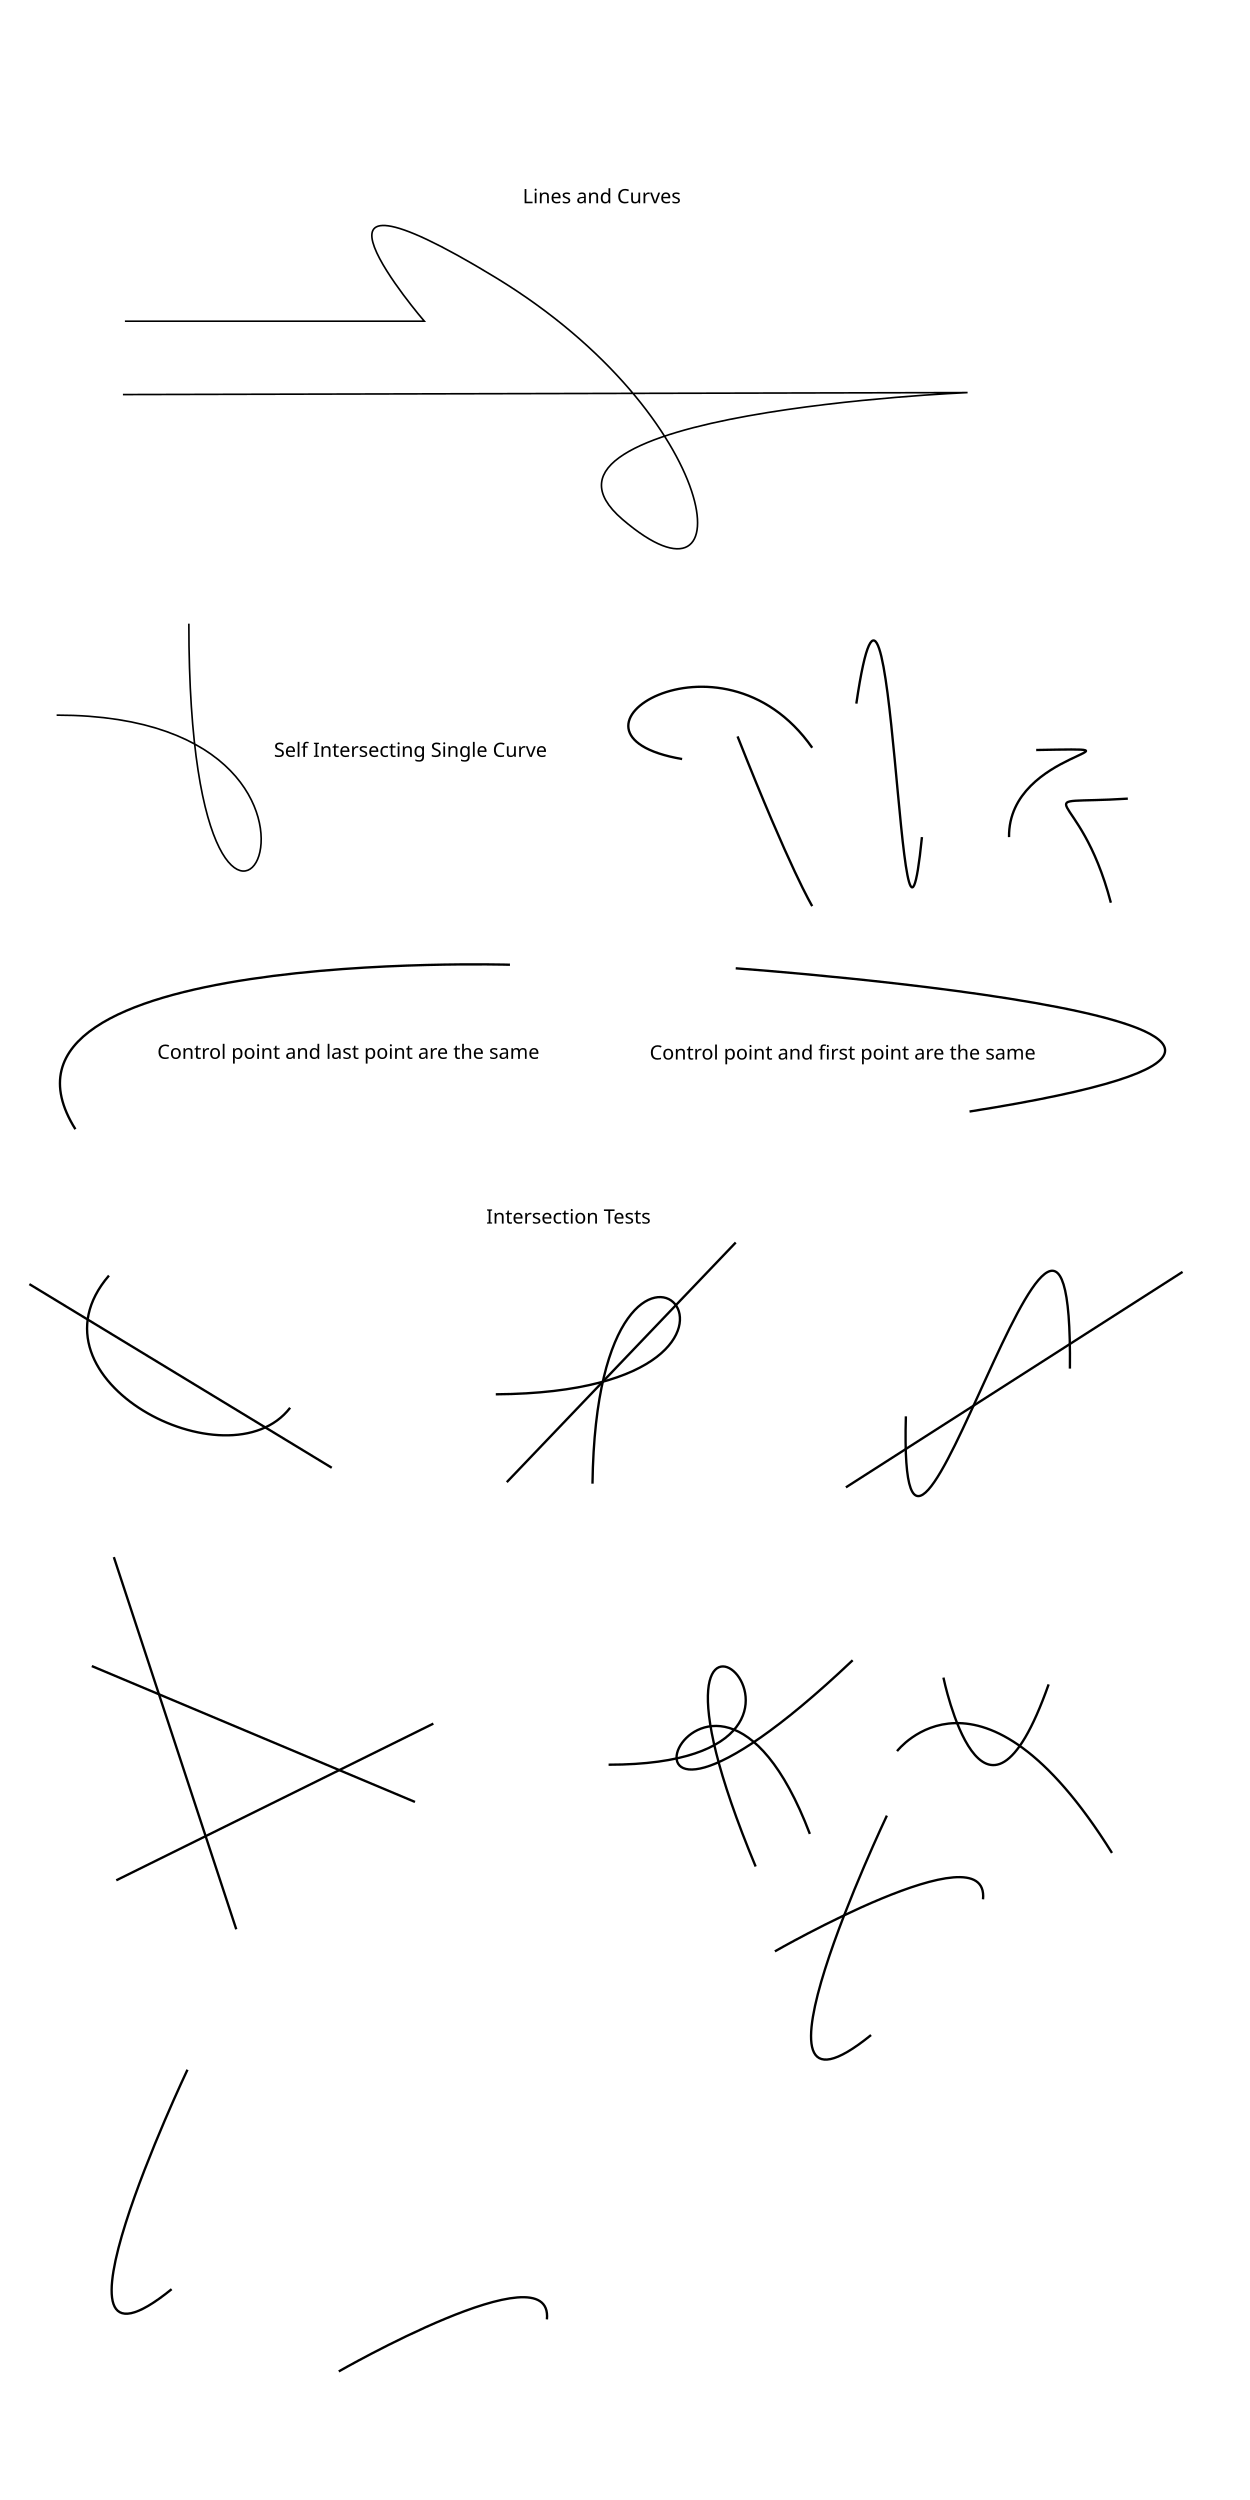
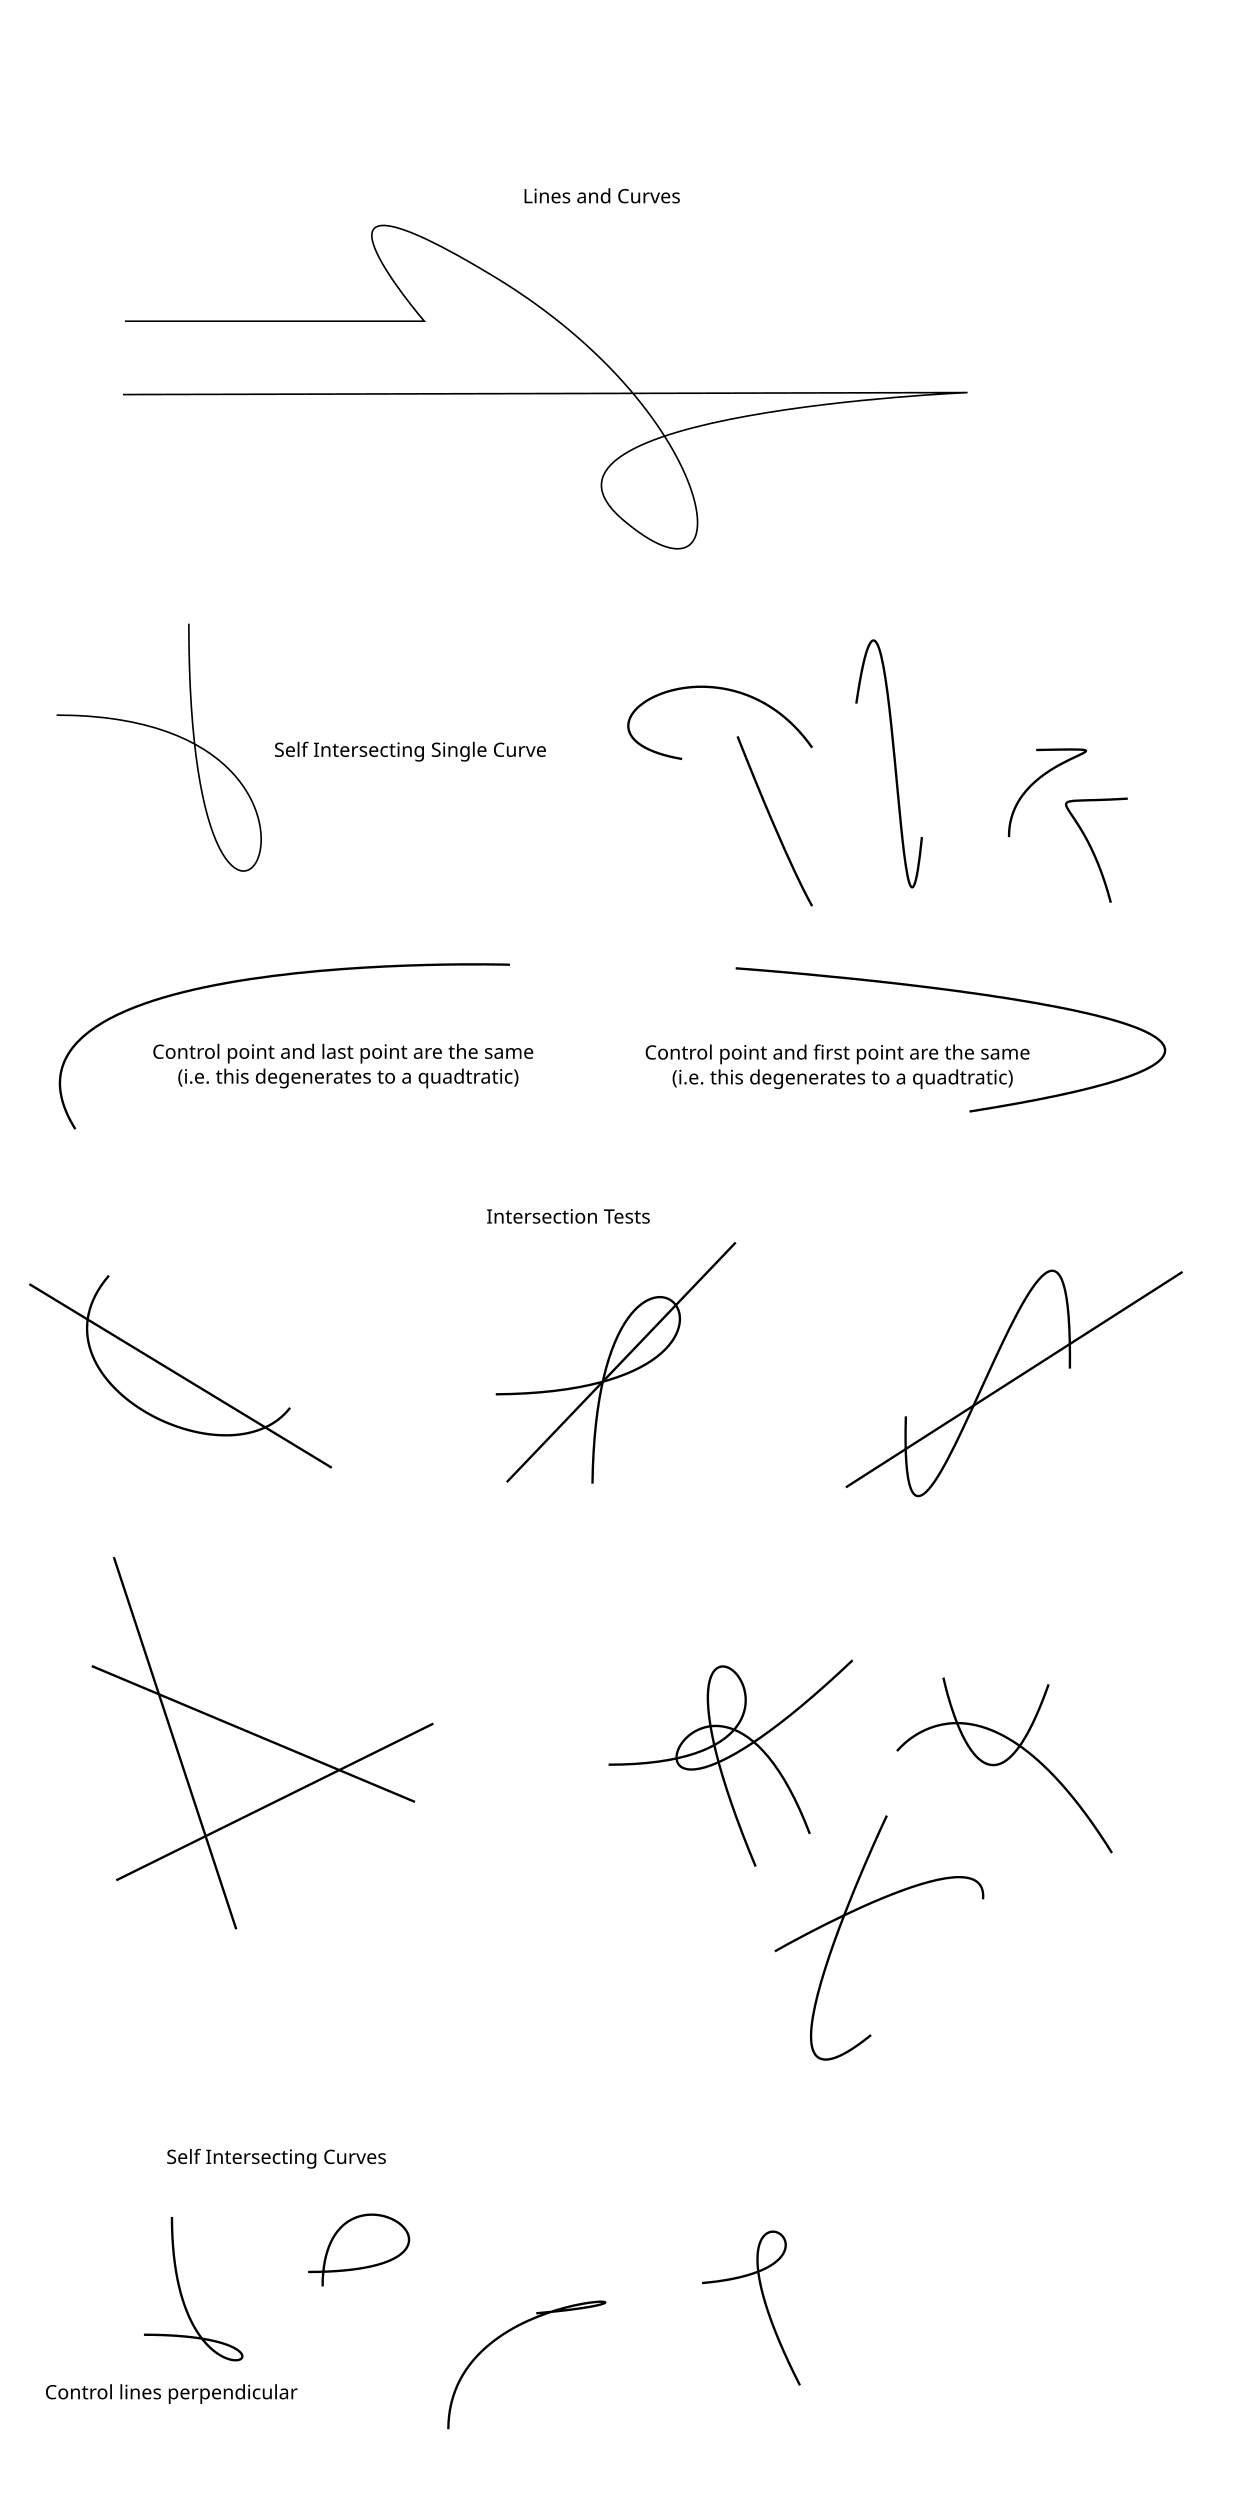
<svg xmlns="http://www.w3.org/2000/svg" width="200" height="400" viewBox="0 0 200 400" version="1.1" id="svg855">
  <defs id="defs849">
    <marker style="overflow:visible" id="DotM" refX="0" refY="0" orient="auto">
      <path transform="matrix(0.4,0,0,0.4,2.96,0.4)" style="fill:#000000;fill-opacity:1;fill-rule:evenodd;stroke:#000000;stroke-width:1pt;stroke-opacity:1" d="m -2.5,-1 c 0,2.76 -2.24,5 -5,5 -2.76,0 -5,-2.24 -5,-5 0,-2.76 2.24,-5 5,-5 2.76,0 5,2.24 5,5 z" id="path1488" />
    </marker>
  </defs>
  <g id="layer1">
    <text xml:space="preserve" style="font-size:3.175px;line-height:1.25;font-family:sans-serif;-inkscape-font-specification:'sans-serif, Normal';text-align:center;text-anchor:middle;stroke-width:0.265" x="98.344" y="32.517" id="text1420">
      <tspan id="tspan1418" x="98.344" y="32.517" style="stroke-width:0.265">Lines and Curves</tspan>
    </text>
    <path style="fill:none;stroke:#000000;stroke-width:0.265;stroke-linecap:butt;stroke-linejoin:miter;stroke-miterlimit:4;stroke-dasharray:none;stroke-opacity:1" d="m 19.986,51.392 h 47.903 c 0,0 -25.062,-29.186 11.421,-6.979 C 115.792,66.62 119.598,100.247 99.613,83.116 79.627,65.985 154.812,62.813 154.812,62.813 L 19.669,63.13" id="path1422" />
    <path style="fill:none;stroke:#000000;stroke-width:0.265px;stroke-linecap:butt;stroke-linejoin:miter;stroke-opacity:1" d="m 9.058,114.421 c 58.099,0 21.158,64.896 21.158,-14.638" id="path1712" />
    <text xml:space="preserve" style="font-size:3.175px;line-height:1.25;font-family:sans-serif;-inkscape-font-specification:'sans-serif, Normal';text-align:center;text-anchor:middle;stroke-width:0.265" x="67.74" y="121.099" id="text1420-2">
      <tspan id="tspan1418-9" x="67.74" y="121.099" style="stroke-width:0.265">Self Intersecting Single Curve</tspan>
    </text>
    <path style="fill:none;stroke:#000000;stroke-width:0.378;stroke-linecap:butt;stroke-linejoin:miter;stroke-opacity:1;stroke-miterlimit:4;stroke-dasharray:none" d="m 12.064,180.672 c -18.143,-28.946 69.526,-26.314 69.526,-26.314" id="path854" />
    <text xml:space="preserve" style="font-size:3.175px;line-height:1.25;font-family:sans-serif;-inkscape-font-specification:'sans-serif, Normal';text-align:center;text-anchor:middle;stroke-width:0.265" x="57.804" y="169.414" id="text1420-2-2">
      <tspan id="tspan1418-9-3" x="57.804" y="169.414" style="stroke-width:0.265">Control point and last point are the same</tspan>
+       <tspan x="57.804" y="173.382" style="stroke-width:0.265" id="tspan954">(i.e. this degenerates to a quadtratic)</tspan>
    </text>
    <path style="fill:none;stroke:#000000;stroke-width:0.378;stroke-linecap:butt;stroke-linejoin:miter;stroke-opacity:1;stroke-miterlimit:4;stroke-dasharray:none" d="m 117.715,154.929 c 0,0 125.354,9.01 37.41,22.916" id="path880" />
    <text xml:space="preserve" style="font-size:3.175px;line-height:1.25;font-family:sans-serif;-inkscape-font-specification:'sans-serif, Normal';text-align:center;text-anchor:middle;stroke-width:0.265" x="136.898" y="169.526" id="text1420-2-2-8">
      <tspan id="tspan1418-9-3-4" x="136.898" y="169.526" style="stroke-width:0.265">Control point and first point are the same</tspan>
+       <tspan x="136.898" y="173.495" style="stroke-width:0.265" id="tspan956">(i.e. this degenerates to a quadtratic)</tspan>
    </text>
    <path style="fill:none;stroke:#000000;stroke-width:0.378;stroke-linecap:butt;stroke-linejoin:miter;stroke-opacity:1;stroke-miterlimit:4;stroke-dasharray:none" d="m 17.432,204.091 c -14.298,16.649 19.195,33.885 28.988,21.153" id="path908" />
    <path style="fill:none;stroke:#000000;stroke-width:0.378;stroke-linecap:butt;stroke-linejoin:miter;stroke-opacity:1;stroke-miterlimit:4;stroke-dasharray:none" d="M 4.701,205.462 53.079,234.842" id="path910" />
    <path style="fill:none;stroke:#000000;stroke-width:0.378;stroke-linecap:butt;stroke-linejoin:miter;stroke-opacity:1;stroke-miterlimit:4;stroke-dasharray:none" d="m 144.94,226.616 c -1.371,48.966 26.833,-62.677 26.246,-7.639" id="path912" />
    <path style="fill:none;stroke:#000000;stroke-width:0.378;stroke-linecap:butt;stroke-linejoin:miter;stroke-opacity:1;stroke-miterlimit:4;stroke-dasharray:none" d="m 135.343,237.976 53.863,-34.472" id="path914" />
    <path style="fill:none;stroke:#000000;stroke-width:0.378;stroke-linecap:butt;stroke-linejoin:miter;stroke-opacity:1;stroke-miterlimit:4;stroke-dasharray:none" d="m 79.325,223.09 c 55.038,-0.392 16.257,-42.894 15.473,14.298" id="path916" />
    <path style="fill:none;stroke:#000000;stroke-width:0.378;stroke-linecap:butt;stroke-linejoin:miter;stroke-miterlimit:4;stroke-dasharray:none;stroke-opacity:1" d="M 81.088,237.143 117.715,198.803" id="path918" />
    <text xml:space="preserve" style="font-size:3.175px;line-height:1.25;font-family:sans-serif;-inkscape-font-specification:'sans-serif, Normal';text-align:center;text-anchor:middle;stroke-width:0.265" x="93.024" y="195.772" id="text1420-2-2-4">
      <tspan id="tspan1418-9-3-7" x="93.024" y="195.772" style="stroke-width:0.265">Intersection Tests</tspan>
    </text>
    <path style="fill:none;stroke:#000000;stroke-width:0.378;stroke-linecap:butt;stroke-linejoin:miter;stroke-opacity:1;stroke-miterlimit:4;stroke-dasharray:none" d="m 14.69,266.572 51.708,21.741" id="path944" />
    <path style="fill:none;stroke:#000000;stroke-width:0.378;stroke-linecap:butt;stroke-linejoin:miter;stroke-opacity:1;stroke-miterlimit:4;stroke-dasharray:none" d="m 18.607,300.848 50.729,-25.071" id="path946" />
    <path style="fill:none;stroke:#000000;stroke-width:0.378;stroke-linecap:butt;stroke-linejoin:miter;stroke-opacity:1;stroke-miterlimit:4;stroke-dasharray:none" d="m 18.215,249.14 19.586,59.543" id="path948" />
    <path style="fill:none;stroke:#000000;stroke-width:0.378;stroke-linecap:butt;stroke-linejoin:miter;stroke-opacity:1;stroke-miterlimit:4;stroke-dasharray:none" d="m 97.375,282.352 c 48.145,0 -1.81,-44.525 23.529,16.29" id="path869" />
    <path style="fill:none;stroke:#000000;stroke-width:0.378;stroke-linecap:butt;stroke-linejoin:miter;stroke-opacity:1;stroke-miterlimit:4;stroke-dasharray:none" d="m 129.577,293.427 c -17.135,-44.992 -40.965,17.538 6.848,-27.786" id="path869-6" />
    <path style="fill:none;stroke:#000000;stroke-width:0.378;stroke-linecap:butt;stroke-linejoin:miter;stroke-opacity:1;stroke-miterlimit:4;stroke-dasharray:none" d="m 167.782,269.501 c -10.498,29.683 -16.833,-1.086 -16.833,-1.086" id="path891" />
    <path style="fill:none;stroke:#000000;stroke-width:0.378;stroke-linecap:butt;stroke-linejoin:miter;stroke-opacity:1;stroke-miterlimit:4;stroke-dasharray:none" d="M 177.918,296.47 C 156.923,262.805 143.529,280.18 143.529,280.18" id="path893" />
    <path style="fill:none;stroke:#000000;stroke-width:0.378;stroke-linecap:butt;stroke-linejoin:miter;stroke-opacity:1;stroke-miterlimit:4;stroke-dasharray:none" d="m 123.981,312.216 c 0,0 34.389,-19.728 33.303,-8.326" id="path895" />
    <path style="fill:none;stroke:#000000;stroke-width:0.378;stroke-linecap:butt;stroke-linejoin:miter;stroke-opacity:1;stroke-miterlimit:4;stroke-dasharray:none" d="m 141.9,290.497 c 0,0 -25.52,53.755 -2.534,35.113" id="path897" />
    <path style="fill:none;stroke:#000000;stroke-width:0.378;stroke-linecap:butt;stroke-linejoin:miter;stroke-opacity:1;stroke-miterlimit:4;stroke-dasharray:none" d="m 129.954,119.638 c -14.661,-20.995 -43.982,-2.172 -20.814,1.81" id="path899" />
    <path style="fill:none;stroke:#000000;stroke-width:0.378;stroke-linecap:butt;stroke-linejoin:miter;stroke-opacity:1;stroke-miterlimit:4;stroke-dasharray:none" d="m 118.009,117.828 c 8.507,21.538 11.946,27.149 11.946,27.149" id="path901" />
    <path style="fill:none;stroke:#000000;stroke-width:0.378;stroke-linecap:butt;stroke-linejoin:miter;stroke-opacity:1;stroke-miterlimit:4;stroke-dasharray:none" d="m 137.013,112.579 c 5.973,-40.724 6.878,57.194 10.498,21.357" id="path903" />
    <path style="fill:none;stroke:#000000;stroke-width:0.378;stroke-linecap:butt;stroke-linejoin:miter;stroke-opacity:1;stroke-miterlimit:4;stroke-dasharray:none" d="m 165.791,120 c 20.271,-0.362 -4.525,-0.181 -4.344,13.937" id="path905" />
    <path style="fill:none;stroke:#000000;stroke-width:0.378;stroke-linecap:butt;stroke-linejoin:miter;stroke-opacity:1;stroke-miterlimit:4;stroke-dasharray:none" d="m 180.452,127.782 c -17.195,1.086 -7.783,-2.715 -2.715,16.652" id="path909" />
-     <path style="fill:none;stroke:#000000;stroke-width:0.378;stroke-linecap:butt;stroke-linejoin:miter;stroke-miterlimit:4;stroke-dasharray:none;stroke-opacity:1" d="m 29.994,331.157 c 0,0 -25.52,53.755 -2.534,35.113" id="path897-7" />
-     <path style="fill:none;stroke:#000000;stroke-width:0.378;stroke-linecap:butt;stroke-linejoin:miter;stroke-miterlimit:4;stroke-dasharray:none;stroke-opacity:1" d="m 54.204,379.428 c 0,0 34.389,-19.728 33.303,-8.326" id="path895-2" />
+     <text xml:space="preserve" style="font-size:3.175px;line-height:1.25;font-family:sans-serif;-inkscape-font-specification:'sans-serif, Normal';text-align:center;text-anchor:middle;stroke-width:0.265" x="46.312" y="346.235" id="text1420-2-9">
+       <tspan id="tspan1418-9-37" x="46.312" y="346.235" style="stroke-width:0.265">Self Intersecting Curves</tspan>
+     </text>
+     <path style="fill:none;stroke:#000000;stroke-width:0.378;stroke-linecap:butt;stroke-linejoin:miter;stroke-opacity:1;stroke-miterlimit:4;stroke-dasharray:none" d="m 27.511,354.706 c 0,36.012 28.129,18.856 -4.482,18.856" id="path906" />
+     <text xml:space="preserve" style="font-size:3.175px;line-height:1.25;font-family:sans-serif;-inkscape-font-specification:'sans-serif, Normal';text-align:center;text-anchor:middle;stroke-width:0.265" x="29.481" y="383.876" id="text1420-2-9-7">
+       <tspan id="tspan1418-9-37-8" x="29.481" y="383.876" style="stroke-width:0.265">Control lines perpendicular</tspan>
+     </text>
+     <path style="fill:none;stroke:#000000;stroke-width:0.378;stroke-linecap:butt;stroke-linejoin:miter;stroke-miterlimit:4;stroke-dasharray:none;stroke-opacity:1" d="m 49.303,363.516 c 34.93,0 2.318,-22.102 2.318,2.318" id="path932" />
+     <path style="fill:none;stroke:#000000;stroke-width:0.378;stroke-linecap:butt;stroke-linejoin:miter;stroke-miterlimit:4;stroke-dasharray:none;stroke-opacity:1" d="M 85.802,370.128 C 117.177,367.346 71.737,364.255 71.737,388.675" id="path932-7" />
+     <path style="fill:none;stroke:#000000;stroke-width:0.378;stroke-linecap:butt;stroke-linejoin:miter;stroke-miterlimit:4;stroke-dasharray:none;stroke-opacity:1" d="m 112.331,365.294 c 31.375,-2.782 -5.103,-24.452 15.662,16.361" id="path932-7-6" />
  </g>
</svg>
